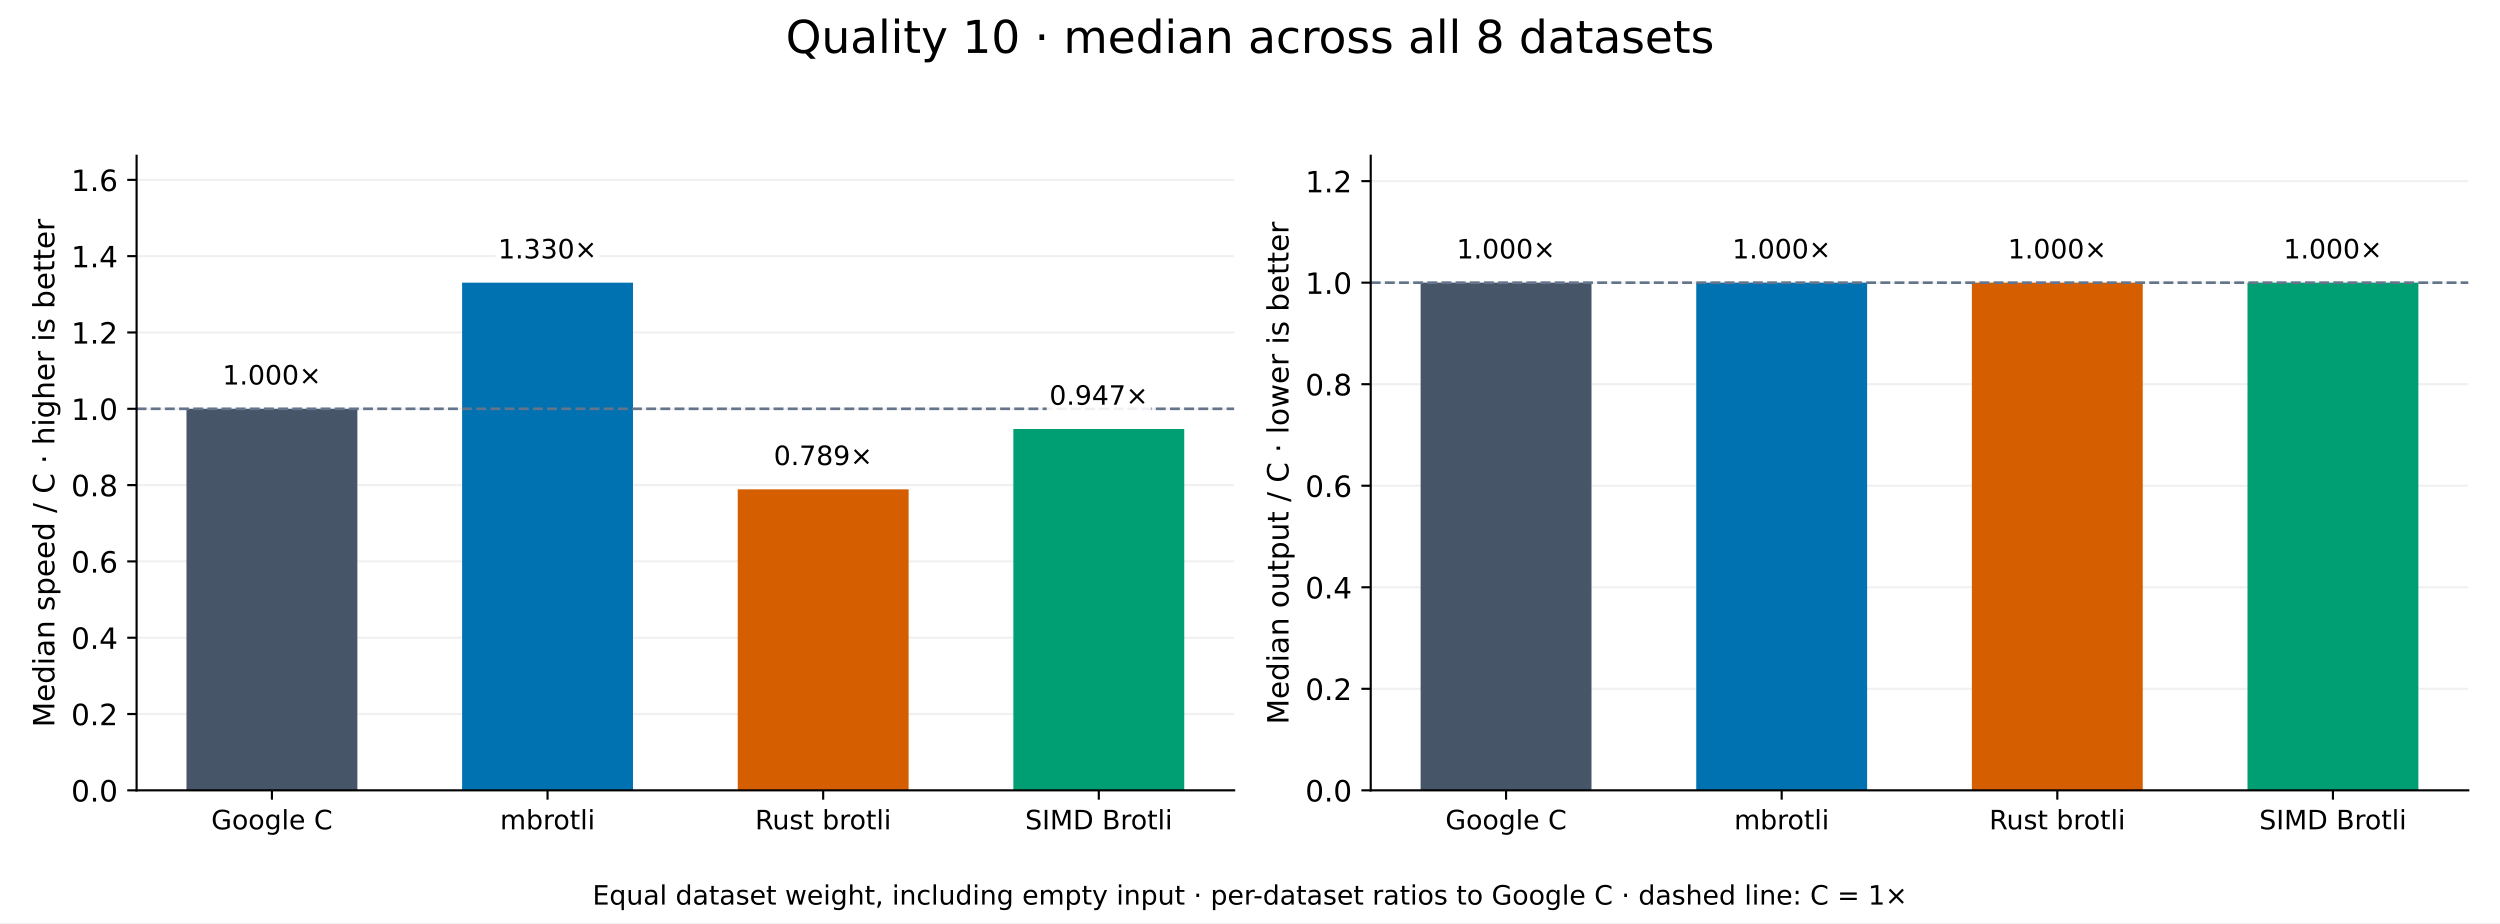
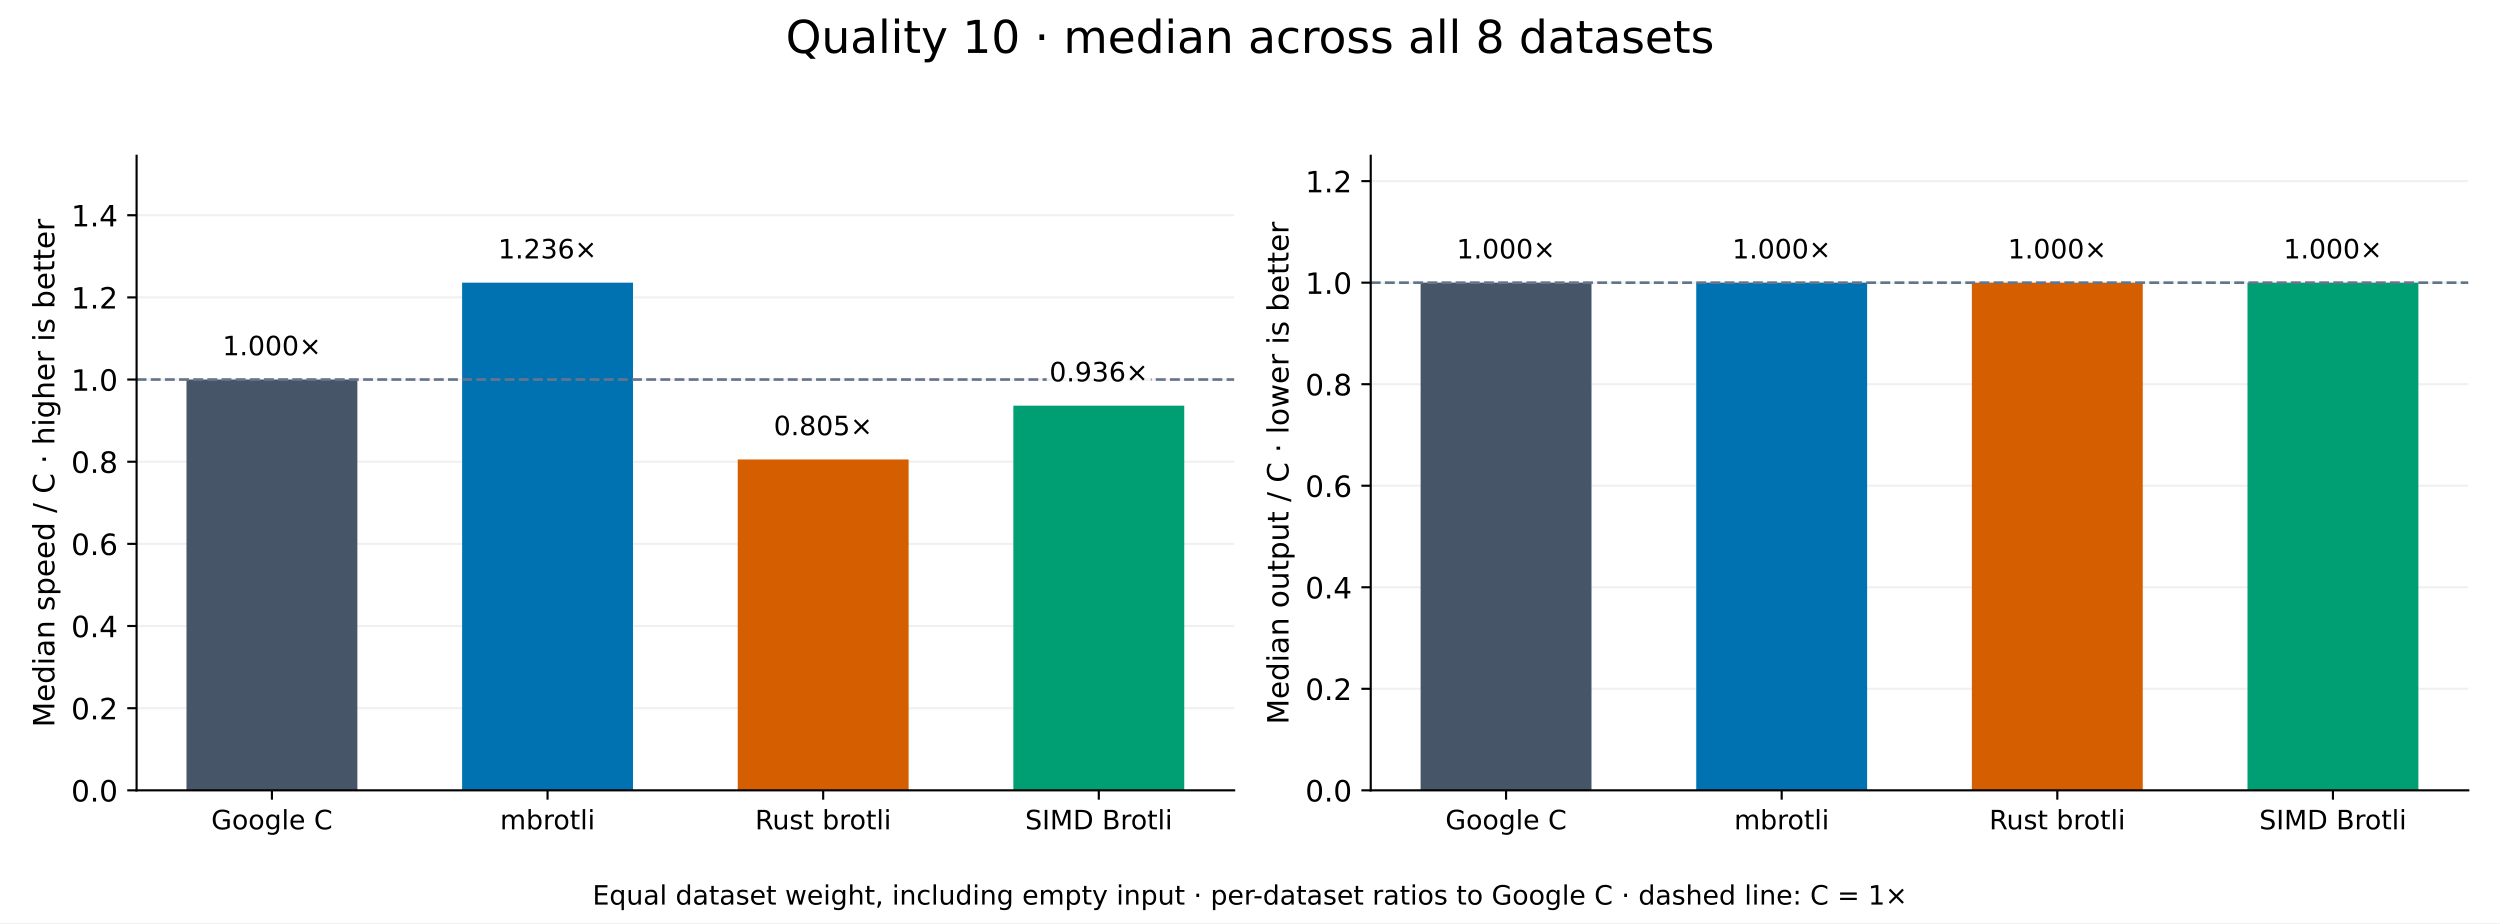
<svg xmlns="http://www.w3.org/2000/svg" xmlns:xlink="http://www.w3.org/1999/xlink" width="936pt" height="345.6pt" viewBox="0 0 936 345.6" version="1.1">
  <defs>
    <style type="text/css">*{stroke-linejoin: round; stroke-linecap: butt}</style>
  </defs>
  <g id="figure_1">
    <g id="patch_1">
      <path d="M 0 345.6 L 936 345.6 L 936 0 L 0 0 z " style="fill: #ffffff" />
    </g>
    <g id="axes_1">
      <g id="patch_2">
        <path d="M 51.14 295.904 L 462.06 295.904 L 462.06 58.32 L 51.14 58.32 z " style="fill: #ffffff" />
      </g>
      <g id="matplotlib.axis_1">
        <g id="xtick_1">
          <g id="line2d_1">
            <defs>
              <path id="m98f23d96c9" d="M 0 0 L 0 3.5 " style="stroke: #000000; stroke-width: 0.8" />
            </defs>
            <g>
              <use xlink:href="#m98f23d96c9" x="101.808" y="295.904" style="stroke: #000000; stroke-width: 0.8" />
            </g>
          </g>
          <g id="text_1">
            <text style="font-size: 10px; font-family: 'DejaVu Sans', 'Bitstream Vera Sans', 'Computer Modern Sans Serif', 'Lucida Grande', 'Verdana', 'Geneva', 'Lucid', 'Arial', 'Helvetica', 'Avant Garde', sans-serif; text-anchor: middle" x="101.808" y="310.502" transform="rotate(-0 101.8084 310.5024)">Google C</text>
          </g>
        </g>
        <g id="xtick_2">
          <g id="line2d_2">
            <g>
              <use xlink:href="#m98f23d96c9" x="205.003" y="295.904" style="stroke: #000000; stroke-width: 0.8" />
            </g>
          </g>
          <g id="text_2">
            <text style="font-size: 10px; font-family: 'DejaVu Sans', 'Bitstream Vera Sans', 'Computer Modern Sans Serif', 'Lucida Grande', 'Verdana', 'Geneva', 'Lucid', 'Arial', 'Helvetica', 'Avant Garde', sans-serif; text-anchor: middle" x="205.003" y="310.502" transform="rotate(-0 205.0028 310.5024)">mbrotli</text>
          </g>
        </g>
        <g id="xtick_3">
          <g id="line2d_3">
            <g>
              <use xlink:href="#m98f23d96c9" x="308.197" y="295.904" style="stroke: #000000; stroke-width: 0.8" />
            </g>
          </g>
          <g id="text_3">
            <text style="font-size: 10px; font-family: 'DejaVu Sans', 'Bitstream Vera Sans', 'Computer Modern Sans Serif', 'Lucida Grande', 'Verdana', 'Geneva', 'Lucid', 'Arial', 'Helvetica', 'Avant Garde', sans-serif; text-anchor: middle" x="308.197" y="310.502" transform="rotate(-0 308.1972 310.5024)">Rust brotli</text>
          </g>
        </g>
        <g id="xtick_4">
          <g id="line2d_4">
            <g>
              <use xlink:href="#m98f23d96c9" x="411.392" y="295.904" style="stroke: #000000; stroke-width: 0.8" />
            </g>
          </g>
          <g id="text_4">
            <text style="font-size: 10px; font-family: 'DejaVu Sans', 'Bitstream Vera Sans', 'Computer Modern Sans Serif', 'Lucida Grande', 'Verdana', 'Geneva', 'Lucid', 'Arial', 'Helvetica', 'Avant Garde', sans-serif; text-anchor: middle" x="411.392" y="310.502" transform="rotate(-0 411.3916 310.5024)">SIMD Brotli</text>
          </g>
        </g>
      </g>
      <g id="matplotlib.axis_2">
        <g id="ytick_1">
          <g id="line2d_5">
            <path d="M 51.14 295.904 L 462.06 295.904 " clip-path="url(#p4ff7a56950)" style="fill: none; stroke: #b0b0b0; stroke-opacity: 0.18; stroke-width: 0.8; stroke-linecap: square" />
          </g>
          <g id="line2d_6">
            <defs>
              <path id="m8744dde736" d="M 0 0 L -3.5 0 " style="stroke: #000000; stroke-width: 0.8" />
            </defs>
            <g>
              <use xlink:href="#m8744dde736" x="51.14" y="295.904" style="stroke: #000000; stroke-width: 0.8" />
            </g>
          </g>
          <g id="text_5">
            <text style="font-size: 11px; font-family: 'DejaVu Sans', 'Bitstream Vera Sans', 'Computer Modern Sans Serif', 'Lucida Grande', 'Verdana', 'Geneva', 'Lucid', 'Arial', 'Helvetica', 'Avant Garde', sans-serif; text-anchor: end" x="44.14" y="300.083" transform="rotate(-0 44.14 300.0831)">0.0</text>
          </g>
        </g>
        <g id="ytick_2">
          <g id="line2d_7">
-             <path d="M 51.14 267.333 L 462.06 267.333 " clip-path="url(#p4ff7a56950)" style="fill: none; stroke: #b0b0b0; stroke-opacity: 0.18; stroke-width: 0.8; stroke-linecap: square" />
+             <path d="M 51.14 265.144 L 462.06 265.144 " clip-path="url(#p4ff7a56950)" style="fill: none; stroke: #b0b0b0; stroke-opacity: 0.18; stroke-width: 0.8; stroke-linecap: square" />
          </g>
          <g id="line2d_8">
            <g>
-               <use xlink:href="#m8744dde736" x="51.14" y="267.333" style="stroke: #000000; stroke-width: 0.8" />
+               <use xlink:href="#m8744dde736" x="51.14" y="265.144" style="stroke: #000000; stroke-width: 0.8" />
            </g>
          </g>
          <g id="text_6">
-             <text style="font-size: 11px; font-family: 'DejaVu Sans', 'Bitstream Vera Sans', 'Computer Modern Sans Serif', 'Lucida Grande', 'Verdana', 'Geneva', 'Lucid', 'Arial', 'Helvetica', 'Avant Garde', sans-serif; text-anchor: end" x="44.14" y="271.512" transform="rotate(-0 44.14 271.5121)">0.2</text>
+             <text style="font-size: 11px; font-family: 'DejaVu Sans', 'Bitstream Vera Sans', 'Computer Modern Sans Serif', 'Lucida Grande', 'Verdana', 'Geneva', 'Lucid', 'Arial', 'Helvetica', 'Avant Garde', sans-serif; text-anchor: end" x="44.14" y="269.323" transform="rotate(-0 44.14 269.3228)">0.2</text>
          </g>
        </g>
        <g id="ytick_3">
          <g id="line2d_9">
-             <path d="M 51.14 238.762 L 462.06 238.762 " clip-path="url(#p4ff7a56950)" style="fill: none; stroke: #b0b0b0; stroke-opacity: 0.18; stroke-width: 0.8; stroke-linecap: square" />
+             <path d="M 51.14 234.383 L 462.06 234.383 " clip-path="url(#p4ff7a56950)" style="fill: none; stroke: #b0b0b0; stroke-opacity: 0.18; stroke-width: 0.8; stroke-linecap: square" />
          </g>
          <g id="line2d_10">
            <g>
-               <use xlink:href="#m8744dde736" x="51.14" y="238.762" style="stroke: #000000; stroke-width: 0.8" />
+               <use xlink:href="#m8744dde736" x="51.14" y="234.383" style="stroke: #000000; stroke-width: 0.8" />
            </g>
          </g>
          <g id="text_7">
-             <text style="font-size: 11px; font-family: 'DejaVu Sans', 'Bitstream Vera Sans', 'Computer Modern Sans Serif', 'Lucida Grande', 'Verdana', 'Geneva', 'Lucid', 'Arial', 'Helvetica', 'Avant Garde', sans-serif; text-anchor: end" x="44.14" y="242.941" transform="rotate(-0 44.14 242.9411)">0.4</text>
+             <text style="font-size: 11px; font-family: 'DejaVu Sans', 'Bitstream Vera Sans', 'Computer Modern Sans Serif', 'Lucida Grande', 'Verdana', 'Geneva', 'Lucid', 'Arial', 'Helvetica', 'Avant Garde', sans-serif; text-anchor: end" x="44.14" y="238.562" transform="rotate(-0 44.14 238.5624)">0.4</text>
          </g>
        </g>
        <g id="ytick_4">
          <g id="line2d_11">
-             <path d="M 51.14 210.191 L 462.06 210.191 " clip-path="url(#p4ff7a56950)" style="fill: none; stroke: #b0b0b0; stroke-opacity: 0.18; stroke-width: 0.8; stroke-linecap: square" />
+             <path d="M 51.14 203.623 L 462.06 203.623 " clip-path="url(#p4ff7a56950)" style="fill: none; stroke: #b0b0b0; stroke-opacity: 0.18; stroke-width: 0.8; stroke-linecap: square" />
          </g>
          <g id="line2d_12">
            <g>
-               <use xlink:href="#m8744dde736" x="51.14" y="210.191" style="stroke: #000000; stroke-width: 0.8" />
+               <use xlink:href="#m8744dde736" x="51.14" y="203.623" style="stroke: #000000; stroke-width: 0.8" />
            </g>
          </g>
          <g id="text_8">
-             <text style="font-size: 11px; font-family: 'DejaVu Sans', 'Bitstream Vera Sans', 'Computer Modern Sans Serif', 'Lucida Grande', 'Verdana', 'Geneva', 'Lucid', 'Arial', 'Helvetica', 'Avant Garde', sans-serif; text-anchor: end" x="44.14" y="214.37" transform="rotate(-0 44.14 214.37)">0.6</text>
+             <text style="font-size: 11px; font-family: 'DejaVu Sans', 'Bitstream Vera Sans', 'Computer Modern Sans Serif', 'Lucida Grande', 'Verdana', 'Geneva', 'Lucid', 'Arial', 'Helvetica', 'Avant Garde', sans-serif; text-anchor: end" x="44.14" y="207.802" transform="rotate(-0 44.14 207.8021)">0.6</text>
          </g>
        </g>
        <g id="ytick_5">
          <g id="line2d_13">
-             <path d="M 51.14 181.62 L 462.06 181.62 " clip-path="url(#p4ff7a56950)" style="fill: none; stroke: #b0b0b0; stroke-opacity: 0.18; stroke-width: 0.8; stroke-linecap: square" />
+             <path d="M 51.14 172.863 L 462.06 172.863 " clip-path="url(#p4ff7a56950)" style="fill: none; stroke: #b0b0b0; stroke-opacity: 0.18; stroke-width: 0.8; stroke-linecap: square" />
          </g>
          <g id="line2d_14">
            <g>
-               <use xlink:href="#m8744dde736" x="51.14" y="181.62" style="stroke: #000000; stroke-width: 0.8" />
+               <use xlink:href="#m8744dde736" x="51.14" y="172.863" style="stroke: #000000; stroke-width: 0.8" />
            </g>
          </g>
          <g id="text_9">
-             <text style="font-size: 11px; font-family: 'DejaVu Sans', 'Bitstream Vera Sans', 'Computer Modern Sans Serif', 'Lucida Grande', 'Verdana', 'Geneva', 'Lucid', 'Arial', 'Helvetica', 'Avant Garde', sans-serif; text-anchor: end" x="44.14" y="185.799" transform="rotate(-0 44.14 185.799)">0.8</text>
+             <text style="font-size: 11px; font-family: 'DejaVu Sans', 'Bitstream Vera Sans', 'Computer Modern Sans Serif', 'Lucida Grande', 'Verdana', 'Geneva', 'Lucid', 'Arial', 'Helvetica', 'Avant Garde', sans-serif; text-anchor: end" x="44.14" y="177.042" transform="rotate(-0 44.14 177.0417)">0.8</text>
          </g>
        </g>
        <g id="ytick_6">
          <g id="line2d_15">
-             <path d="M 51.14 153.049 L 462.06 153.049 " clip-path="url(#p4ff7a56950)" style="fill: none; stroke: #b0b0b0; stroke-opacity: 0.18; stroke-width: 0.8; stroke-linecap: square" />
+             <path d="M 51.14 142.102 L 462.06 142.102 " clip-path="url(#p4ff7a56950)" style="fill: none; stroke: #b0b0b0; stroke-opacity: 0.18; stroke-width: 0.8; stroke-linecap: square" />
          </g>
          <g id="line2d_16">
            <g>
-               <use xlink:href="#m8744dde736" x="51.14" y="153.049" style="stroke: #000000; stroke-width: 0.8" />
+               <use xlink:href="#m8744dde736" x="51.14" y="142.102" style="stroke: #000000; stroke-width: 0.8" />
            </g>
          </g>
          <g id="text_10">
-             <text style="font-size: 11px; font-family: 'DejaVu Sans', 'Bitstream Vera Sans', 'Computer Modern Sans Serif', 'Lucida Grande', 'Verdana', 'Geneva', 'Lucid', 'Arial', 'Helvetica', 'Avant Garde', sans-serif; text-anchor: end" x="44.14" y="157.228" transform="rotate(-0 44.14 157.228)">1.0</text>
+             <text style="font-size: 11px; font-family: 'DejaVu Sans', 'Bitstream Vera Sans', 'Computer Modern Sans Serif', 'Lucida Grande', 'Verdana', 'Geneva', 'Lucid', 'Arial', 'Helvetica', 'Avant Garde', sans-serif; text-anchor: end" x="44.14" y="146.281" transform="rotate(-0 44.14 146.2814)">1.0</text>
          </g>
        </g>
        <g id="ytick_7">
          <g id="line2d_17">
-             <path d="M 51.14 124.478 L 462.06 124.478 " clip-path="url(#p4ff7a56950)" style="fill: none; stroke: #b0b0b0; stroke-opacity: 0.18; stroke-width: 0.8; stroke-linecap: square" />
+             <path d="M 51.14 111.342 L 462.06 111.342 " clip-path="url(#p4ff7a56950)" style="fill: none; stroke: #b0b0b0; stroke-opacity: 0.18; stroke-width: 0.8; stroke-linecap: square" />
          </g>
          <g id="line2d_18">
            <g>
-               <use xlink:href="#m8744dde736" x="51.14" y="124.478" style="stroke: #000000; stroke-width: 0.8" />
+               <use xlink:href="#m8744dde736" x="51.14" y="111.342" style="stroke: #000000; stroke-width: 0.8" />
            </g>
          </g>
          <g id="text_11">
-             <text style="font-size: 11px; font-family: 'DejaVu Sans', 'Bitstream Vera Sans', 'Computer Modern Sans Serif', 'Lucida Grande', 'Verdana', 'Geneva', 'Lucid', 'Arial', 'Helvetica', 'Avant Garde', sans-serif; text-anchor: end" x="44.14" y="128.657" transform="rotate(-0 44.14 128.6569)">1.2</text>
+             <text style="font-size: 11px; font-family: 'DejaVu Sans', 'Bitstream Vera Sans', 'Computer Modern Sans Serif', 'Lucida Grande', 'Verdana', 'Geneva', 'Lucid', 'Arial', 'Helvetica', 'Avant Garde', sans-serif; text-anchor: end" x="44.14" y="115.521" transform="rotate(-0 44.14 115.521)">1.2</text>
          </g>
        </g>
        <g id="ytick_8">
          <g id="line2d_19">
-             <path d="M 51.14 95.907 L 462.06 95.907 " clip-path="url(#p4ff7a56950)" style="fill: none; stroke: #b0b0b0; stroke-opacity: 0.18; stroke-width: 0.8; stroke-linecap: square" />
+             <path d="M 51.14 80.582 L 462.06 80.582 " clip-path="url(#p4ff7a56950)" style="fill: none; stroke: #b0b0b0; stroke-opacity: 0.18; stroke-width: 0.8; stroke-linecap: square" />
          </g>
          <g id="line2d_20">
            <g>
-               <use xlink:href="#m8744dde736" x="51.14" y="95.907" style="stroke: #000000; stroke-width: 0.8" />
+               <use xlink:href="#m8744dde736" x="51.14" y="80.582" style="stroke: #000000; stroke-width: 0.8" />
            </g>
          </g>
          <g id="text_12">
-             <text style="font-size: 11px; font-family: 'DejaVu Sans', 'Bitstream Vera Sans', 'Computer Modern Sans Serif', 'Lucida Grande', 'Verdana', 'Geneva', 'Lucid', 'Arial', 'Helvetica', 'Avant Garde', sans-serif; text-anchor: end" x="44.14" y="100.086" transform="rotate(-0 44.14 100.0859)">1.4</text>
-           </g>
-         </g>
-         <g id="ytick_9">
-           <g id="line2d_21">
-             <path d="M 51.14 67.336 L 462.06 67.336 " clip-path="url(#p4ff7a56950)" style="fill: none; stroke: #b0b0b0; stroke-opacity: 0.18; stroke-width: 0.8; stroke-linecap: square" />
-           </g>
-           <g id="line2d_22">
-             <g>
-               <use xlink:href="#m8744dde736" x="51.14" y="67.336" style="stroke: #000000; stroke-width: 0.8" />
-             </g>
-           </g>
-           <g id="text_13">
-             <text style="font-size: 11px; font-family: 'DejaVu Sans', 'Bitstream Vera Sans', 'Computer Modern Sans Serif', 'Lucida Grande', 'Verdana', 'Geneva', 'Lucid', 'Arial', 'Helvetica', 'Avant Garde', sans-serif; text-anchor: end" x="44.14" y="71.515" transform="rotate(-0 44.14 71.51484)">1.6</text>
-           </g>
-         </g>
-         <g id="text_14">
+             <text style="font-size: 11px; font-family: 'DejaVu Sans', 'Bitstream Vera Sans', 'Computer Modern Sans Serif', 'Lucida Grande', 'Verdana', 'Geneva', 'Lucid', 'Arial', 'Helvetica', 'Avant Garde', sans-serif; text-anchor: end" x="44.14" y="84.761" transform="rotate(-0 44.14 84.76068)">1.4</text>
+           </g>
+         </g>
+         <g id="text_13">
          <text style="font-size: 11px; font-family: 'DejaVu Sans', 'Bitstream Vera Sans', 'Computer Modern Sans Serif', 'Lucida Grande', 'Verdana', 'Geneva', 'Lucid', 'Arial', 'Helvetica', 'Avant Garde', sans-serif; text-anchor: middle" x="20.359" y="177.112" transform="rotate(-90 20.35891 177.112)">Median speed / C · higher is better</text>
        </g>
      </g>
      <g id="patch_3">
-         <path d="M 69.818 295.904 L 133.799 295.904 L 133.799 153.049 L 69.818 153.049 z " clip-path="url(#p4ff7a56950)" style="fill: #475569" />
+         <path d="M 69.818 295.904 L 133.799 295.904 L 133.799 142.102 L 69.818 142.102 z " clip-path="url(#p4ff7a56950)" style="fill: #475569" />
      </g>
      <g id="patch_4">
        <path d="M 173.013 295.904 L 236.993 295.904 L 236.993 105.837 L 173.013 105.837 z " clip-path="url(#p4ff7a56950)" style="fill: #0072b2" />
      </g>
      <g id="patch_5">
-         <path d="M 276.207 295.904 L 340.187 295.904 L 340.187 183.198 L 276.207 183.198 z " clip-path="url(#p4ff7a56950)" style="fill: #d55e00" />
+         <path d="M 276.207 295.904 L 340.187 295.904 L 340.187 172.023 L 276.207 172.023 z " clip-path="url(#p4ff7a56950)" style="fill: #d55e00" />
      </g>
      <g id="patch_6">
-         <path d="M 379.401 295.904 L 443.382 295.904 L 443.382 160.62 L 379.401 160.62 z " clip-path="url(#p4ff7a56950)" style="fill: #009e73" />
-       </g>
-       <g id="line2d_23">
-         <path d="M 51.14 153.049 L 462.06 153.049 " clip-path="url(#p4ff7a56950)" style="fill: none; stroke-dasharray: 3.7,1.6; stroke-dashoffset: 0; stroke: #64748b" />
+         <path d="M 379.401 295.904 L 443.382 295.904 L 443.382 151.883 L 379.401 151.883 z " clip-path="url(#p4ff7a56950)" style="fill: #009e73" />
+       </g>
+       <g id="line2d_21">
+         <path d="M 51.14 142.102 L 462.06 142.102 " clip-path="url(#p4ff7a56950)" style="fill: none; stroke-dasharray: 3.7,1.6; stroke-dashoffset: 0; stroke: #64748b" />
      </g>
      <g id="patch_7">
        <path d="M 51.14 295.904 L 51.14 58.32 " style="fill: none; stroke: #000000; stroke-width: 0.8; stroke-linejoin: miter; stroke-linecap: square" />
      </g>
      <g id="patch_8">
        <path d="M 51.14 295.904 L 462.06 295.904 " style="fill: none; stroke: #000000; stroke-width: 0.8; stroke-linejoin: miter; stroke-linecap: square" />
      </g>
+       <g id="text_14">
+         <g id="patch_9">
+           <path d="M 82.305 136.102 L 121.312 136.102 L 121.312 124.424 L 82.305 124.424 z " style="fill: #ffffff; opacity: 0.9" />
+         </g>
+         <text style="font-size: 10px; font-family: 'DejaVu Sans', 'Bitstream Vera Sans', 'Computer Modern Sans Serif', 'Lucida Grande', 'Verdana', 'Geneva', 'Lucid', 'Arial', 'Helvetica', 'Avant Garde', sans-serif; text-anchor: middle" x="101.808" y="133.023" transform="rotate(-0 101.8084 133.0226)">1.000×</text>
+       </g>
      <g id="text_15">
-         <g id="patch_9">
-           <path d="M 82.305 147.049 L 121.312 147.049 L 121.312 135.371 L 82.305 135.371 z " style="fill: #ffffff; opacity: 0.9" />
-         </g>
-         <text style="font-size: 10px; font-family: 'DejaVu Sans', 'Bitstream Vera Sans', 'Computer Modern Sans Serif', 'Lucida Grande', 'Verdana', 'Geneva', 'Lucid', 'Arial', 'Helvetica', 'Avant Garde', sans-serif; text-anchor: middle" x="101.808" y="143.969" transform="rotate(-0 101.8084 143.9691)">1.000×</text>
-       </g>
-       <g id="text_16">
        <g id="patch_10">
          <path d="M 185.499 99.837 L 224.507 99.837 L 224.507 88.159 L 185.499 88.159 z " style="fill: #ffffff; opacity: 0.9" />
        </g>
-         <text style="font-size: 10px; font-family: 'DejaVu Sans', 'Bitstream Vera Sans', 'Computer Modern Sans Serif', 'Lucida Grande', 'Verdana', 'Geneva', 'Lucid', 'Arial', 'Helvetica', 'Avant Garde', sans-serif; text-anchor: middle" x="205.003" y="96.757" transform="rotate(-0 205.0028 96.75711)">1.330×</text>
+         <text style="font-size: 10px; font-family: 'DejaVu Sans', 'Bitstream Vera Sans', 'Computer Modern Sans Serif', 'Lucida Grande', 'Verdana', 'Geneva', 'Lucid', 'Arial', 'Helvetica', 'Avant Garde', sans-serif; text-anchor: middle" x="205.003" y="96.757" transform="rotate(-0 205.0028 96.75711)">1.236×</text>
+       </g>
+       <g id="text_16">
+         <g id="patch_11">
+           <path d="M 288.693 166.023 L 327.701 166.023 L 327.701 154.345 L 288.693 154.345 z " style="fill: #ffffff; opacity: 0.9" />
+         </g>
+         <text style="font-size: 10px; font-family: 'DejaVu Sans', 'Bitstream Vera Sans', 'Computer Modern Sans Serif', 'Lucida Grande', 'Verdana', 'Geneva', 'Lucid', 'Arial', 'Helvetica', 'Avant Garde', sans-serif; text-anchor: middle" x="308.197" y="162.943" transform="rotate(-0 308.1972 162.943)">0.805×</text>
      </g>
      <g id="text_17">
-         <g id="patch_11">
-           <path d="M 288.693 177.198 L 327.701 177.198 L 327.701 165.52 L 288.693 165.52 z " style="fill: #ffffff; opacity: 0.9" />
-         </g>
-         <text style="font-size: 10px; font-family: 'DejaVu Sans', 'Bitstream Vera Sans', 'Computer Modern Sans Serif', 'Lucida Grande', 'Verdana', 'Geneva', 'Lucid', 'Arial', 'Helvetica', 'Avant Garde', sans-serif; text-anchor: middle" x="308.197" y="174.118" transform="rotate(-0 308.1972 174.1181)">0.789×</text>
-       </g>
-       <g id="text_18">
        <g id="patch_12">
-           <path d="M 391.888 154.62 L 430.895 154.62 L 430.895 142.942 L 391.888 142.942 z " style="fill: #ffffff; opacity: 0.9" />
-         </g>
-         <text style="font-size: 10px; font-family: 'DejaVu Sans', 'Bitstream Vera Sans', 'Computer Modern Sans Serif', 'Lucida Grande', 'Verdana', 'Geneva', 'Lucid', 'Arial', 'Helvetica', 'Avant Garde', sans-serif; text-anchor: middle" x="411.392" y="151.54" transform="rotate(-0 411.3916 151.5402)">0.947×</text>
+           <path d="M 391.888 145.883 L 430.895 145.883 L 430.895 134.205 L 391.888 134.205 z " style="fill: #ffffff; opacity: 0.9" />
+         </g>
+         <text style="font-size: 10px; font-family: 'DejaVu Sans', 'Bitstream Vera Sans', 'Computer Modern Sans Serif', 'Lucida Grande', 'Verdana', 'Geneva', 'Lucid', 'Arial', 'Helvetica', 'Avant Garde', sans-serif; text-anchor: middle" x="411.392" y="142.803" transform="rotate(-0 411.3916 142.8032)">0.936×</text>
      </g>
    </g>
    <g id="axes_2">
      <g id="patch_13">
        <path d="M 513.2 295.904 L 924.12 295.904 L 924.12 58.32 L 513.2 58.32 z " style="fill: #ffffff" />
      </g>
      <g id="matplotlib.axis_3">
        <g id="xtick_5">
+           <g id="line2d_22">
+             <g>
+               <use xlink:href="#m98f23d96c9" x="563.868" y="295.904" style="stroke: #000000; stroke-width: 0.8" />
+             </g>
+           </g>
+           <g id="text_18">
+             <text style="font-size: 10px; font-family: 'DejaVu Sans', 'Bitstream Vera Sans', 'Computer Modern Sans Serif', 'Lucida Grande', 'Verdana', 'Geneva', 'Lucid', 'Arial', 'Helvetica', 'Avant Garde', sans-serif; text-anchor: middle" x="563.868" y="310.502" transform="rotate(-0 563.8684 310.5024)">Google C</text>
+           </g>
+         </g>
+         <g id="xtick_6">
+           <g id="line2d_23">
+             <g>
+               <use xlink:href="#m98f23d96c9" x="667.063" y="295.904" style="stroke: #000000; stroke-width: 0.8" />
+             </g>
+           </g>
+           <g id="text_19">
+             <text style="font-size: 10px; font-family: 'DejaVu Sans', 'Bitstream Vera Sans', 'Computer Modern Sans Serif', 'Lucida Grande', 'Verdana', 'Geneva', 'Lucid', 'Arial', 'Helvetica', 'Avant Garde', sans-serif; text-anchor: middle" x="667.063" y="310.502" transform="rotate(-0 667.0628 310.5024)">mbrotli</text>
+           </g>
+         </g>
+         <g id="xtick_7">
          <g id="line2d_24">
            <g>
-               <use xlink:href="#m98f23d96c9" x="563.868" y="295.904" style="stroke: #000000; stroke-width: 0.8" />
-             </g>
-           </g>
-           <g id="text_19">
-             <text style="font-size: 10px; font-family: 'DejaVu Sans', 'Bitstream Vera Sans', 'Computer Modern Sans Serif', 'Lucida Grande', 'Verdana', 'Geneva', 'Lucid', 'Arial', 'Helvetica', 'Avant Garde', sans-serif; text-anchor: middle" x="563.868" y="310.502" transform="rotate(-0 563.8684 310.5024)">Google C</text>
-           </g>
-         </g>
-         <g id="xtick_6">
+               <use xlink:href="#m98f23d96c9" x="770.257" y="295.904" style="stroke: #000000; stroke-width: 0.8" />
+             </g>
+           </g>
+           <g id="text_20">
+             <text style="font-size: 10px; font-family: 'DejaVu Sans', 'Bitstream Vera Sans', 'Computer Modern Sans Serif', 'Lucida Grande', 'Verdana', 'Geneva', 'Lucid', 'Arial', 'Helvetica', 'Avant Garde', sans-serif; text-anchor: middle" x="770.257" y="310.502" transform="rotate(-0 770.2572 310.5024)">Rust brotli</text>
+           </g>
+         </g>
+         <g id="xtick_8">
          <g id="line2d_25">
            <g>
-               <use xlink:href="#m98f23d96c9" x="667.063" y="295.904" style="stroke: #000000; stroke-width: 0.8" />
-             </g>
-           </g>
-           <g id="text_20">
-             <text style="font-size: 10px; font-family: 'DejaVu Sans', 'Bitstream Vera Sans', 'Computer Modern Sans Serif', 'Lucida Grande', 'Verdana', 'Geneva', 'Lucid', 'Arial', 'Helvetica', 'Avant Garde', sans-serif; text-anchor: middle" x="667.063" y="310.502" transform="rotate(-0 667.0628 310.5024)">mbrotli</text>
-           </g>
-         </g>
-         <g id="xtick_7">
+               <use xlink:href="#m98f23d96c9" x="873.452" y="295.904" style="stroke: #000000; stroke-width: 0.8" />
+             </g>
+           </g>
+           <g id="text_21">
+             <text style="font-size: 10px; font-family: 'DejaVu Sans', 'Bitstream Vera Sans', 'Computer Modern Sans Serif', 'Lucida Grande', 'Verdana', 'Geneva', 'Lucid', 'Arial', 'Helvetica', 'Avant Garde', sans-serif; text-anchor: middle" x="873.452" y="310.502" transform="rotate(-0 873.4516 310.5024)">SIMD Brotli</text>
+           </g>
+         </g>
+       </g>
+       <g id="matplotlib.axis_4">
+         <g id="ytick_9">
          <g id="line2d_26">
-             <g>
-               <use xlink:href="#m98f23d96c9" x="770.257" y="295.904" style="stroke: #000000; stroke-width: 0.8" />
-             </g>
-           </g>
-           <g id="text_21">
-             <text style="font-size: 10px; font-family: 'DejaVu Sans', 'Bitstream Vera Sans', 'Computer Modern Sans Serif', 'Lucida Grande', 'Verdana', 'Geneva', 'Lucid', 'Arial', 'Helvetica', 'Avant Garde', sans-serif; text-anchor: middle" x="770.257" y="310.502" transform="rotate(-0 770.2572 310.5024)">Rust brotli</text>
-           </g>
-         </g>
-         <g id="xtick_8">
+             <path d="M 513.2 295.904 L 924.12 295.904 " clip-path="url(#p8cae6530a7)" style="fill: none; stroke: #b0b0b0; stroke-opacity: 0.18; stroke-width: 0.8; stroke-linecap: square" />
+           </g>
          <g id="line2d_27">
            <g>
-               <use xlink:href="#m98f23d96c9" x="873.452" y="295.904" style="stroke: #000000; stroke-width: 0.8" />
+               <use xlink:href="#m8744dde736" x="513.2" y="295.904" style="stroke: #000000; stroke-width: 0.8" />
            </g>
          </g>
          <g id="text_22">
-             <text style="font-size: 10px; font-family: 'DejaVu Sans', 'Bitstream Vera Sans', 'Computer Modern Sans Serif', 'Lucida Grande', 'Verdana', 'Geneva', 'Lucid', 'Arial', 'Helvetica', 'Avant Garde', sans-serif; text-anchor: middle" x="873.452" y="310.502" transform="rotate(-0 873.4516 310.5024)">SIMD Brotli</text>
-           </g>
-         </g>
-       </g>
-       <g id="matplotlib.axis_4">
+             <text style="font-size: 11px; font-family: 'DejaVu Sans', 'Bitstream Vera Sans', 'Computer Modern Sans Serif', 'Lucida Grande', 'Verdana', 'Geneva', 'Lucid', 'Arial', 'Helvetica', 'Avant Garde', sans-serif; text-anchor: end" x="506.2" y="300.083" transform="rotate(-0 506.2 300.0831)">0.0</text>
+           </g>
+         </g>
        <g id="ytick_10">
          <g id="line2d_28">
-             <path d="M 513.2 295.904 L 924.12 295.904 " clip-path="url(#p8cae6530a7)" style="fill: none; stroke: #b0b0b0; stroke-opacity: 0.18; stroke-width: 0.8; stroke-linecap: square" />
+             <path d="M 513.2 257.891 L 924.12 257.891 " clip-path="url(#p8cae6530a7)" style="fill: none; stroke: #b0b0b0; stroke-opacity: 0.18; stroke-width: 0.8; stroke-linecap: square" />
          </g>
          <g id="line2d_29">
            <g>
-               <use xlink:href="#m8744dde736" x="513.2" y="295.904" style="stroke: #000000; stroke-width: 0.8" />
+               <use xlink:href="#m8744dde736" x="513.2" y="257.891" style="stroke: #000000; stroke-width: 0.8" />
            </g>
          </g>
          <g id="text_23">
-             <text style="font-size: 11px; font-family: 'DejaVu Sans', 'Bitstream Vera Sans', 'Computer Modern Sans Serif', 'Lucida Grande', 'Verdana', 'Geneva', 'Lucid', 'Arial', 'Helvetica', 'Avant Garde', sans-serif; text-anchor: end" x="506.2" y="300.083" transform="rotate(-0 506.2 300.0831)">0.0</text>
+             <text style="font-size: 11px; font-family: 'DejaVu Sans', 'Bitstream Vera Sans', 'Computer Modern Sans Serif', 'Lucida Grande', 'Verdana', 'Geneva', 'Lucid', 'Arial', 'Helvetica', 'Avant Garde', sans-serif; text-anchor: end" x="506.2" y="262.07" transform="rotate(-0 506.2 262.0697)">0.2</text>
          </g>
        </g>
        <g id="ytick_11">
          <g id="line2d_30">
-             <path d="M 513.2 257.891 L 924.12 257.891 " clip-path="url(#p8cae6530a7)" style="fill: none; stroke: #b0b0b0; stroke-opacity: 0.18; stroke-width: 0.8; stroke-linecap: square" />
+             <path d="M 513.2 219.877 L 924.12 219.877 " clip-path="url(#p8cae6530a7)" style="fill: none; stroke: #b0b0b0; stroke-opacity: 0.18; stroke-width: 0.8; stroke-linecap: square" />
          </g>
          <g id="line2d_31">
            <g>
-               <use xlink:href="#m8744dde736" x="513.2" y="257.891" style="stroke: #000000; stroke-width: 0.8" />
+               <use xlink:href="#m8744dde736" x="513.2" y="219.877" style="stroke: #000000; stroke-width: 0.8" />
            </g>
          </g>
          <g id="text_24">
-             <text style="font-size: 11px; font-family: 'DejaVu Sans', 'Bitstream Vera Sans', 'Computer Modern Sans Serif', 'Lucida Grande', 'Verdana', 'Geneva', 'Lucid', 'Arial', 'Helvetica', 'Avant Garde', sans-serif; text-anchor: end" x="506.2" y="262.07" transform="rotate(-0 506.2 262.0697)">0.2</text>
+             <text style="font-size: 11px; font-family: 'DejaVu Sans', 'Bitstream Vera Sans', 'Computer Modern Sans Serif', 'Lucida Grande', 'Verdana', 'Geneva', 'Lucid', 'Arial', 'Helvetica', 'Avant Garde', sans-serif; text-anchor: end" x="506.2" y="224.056" transform="rotate(-0 506.2 224.0563)">0.4</text>
          </g>
        </g>
        <g id="ytick_12">
          <g id="line2d_32">
-             <path d="M 513.2 219.877 L 924.12 219.877 " clip-path="url(#p8cae6530a7)" style="fill: none; stroke: #b0b0b0; stroke-opacity: 0.18; stroke-width: 0.8; stroke-linecap: square" />
+             <path d="M 513.2 181.864 L 924.12 181.864 " clip-path="url(#p8cae6530a7)" style="fill: none; stroke: #b0b0b0; stroke-opacity: 0.18; stroke-width: 0.8; stroke-linecap: square" />
          </g>
          <g id="line2d_33">
            <g>
-               <use xlink:href="#m8744dde736" x="513.2" y="219.877" style="stroke: #000000; stroke-width: 0.8" />
+               <use xlink:href="#m8744dde736" x="513.2" y="181.864" style="stroke: #000000; stroke-width: 0.8" />
            </g>
          </g>
          <g id="text_25">
-             <text style="font-size: 11px; font-family: 'DejaVu Sans', 'Bitstream Vera Sans', 'Computer Modern Sans Serif', 'Lucida Grande', 'Verdana', 'Geneva', 'Lucid', 'Arial', 'Helvetica', 'Avant Garde', sans-serif; text-anchor: end" x="506.2" y="224.056" transform="rotate(-0 506.2 224.0563)">0.4</text>
+             <text style="font-size: 11px; font-family: 'DejaVu Sans', 'Bitstream Vera Sans', 'Computer Modern Sans Serif', 'Lucida Grande', 'Verdana', 'Geneva', 'Lucid', 'Arial', 'Helvetica', 'Avant Garde', sans-serif; text-anchor: end" x="506.2" y="186.043" transform="rotate(-0 506.2 186.0428)">0.6</text>
          </g>
        </g>
        <g id="ytick_13">
          <g id="line2d_34">
-             <path d="M 513.2 181.864 L 924.12 181.864 " clip-path="url(#p8cae6530a7)" style="fill: none; stroke: #b0b0b0; stroke-opacity: 0.18; stroke-width: 0.8; stroke-linecap: square" />
+             <path d="M 513.2 143.85 L 924.12 143.85 " clip-path="url(#p8cae6530a7)" style="fill: none; stroke: #b0b0b0; stroke-opacity: 0.18; stroke-width: 0.8; stroke-linecap: square" />
          </g>
          <g id="line2d_35">
            <g>
-               <use xlink:href="#m8744dde736" x="513.2" y="181.864" style="stroke: #000000; stroke-width: 0.8" />
+               <use xlink:href="#m8744dde736" x="513.2" y="143.85" style="stroke: #000000; stroke-width: 0.8" />
            </g>
          </g>
          <g id="text_26">
-             <text style="font-size: 11px; font-family: 'DejaVu Sans', 'Bitstream Vera Sans', 'Computer Modern Sans Serif', 'Lucida Grande', 'Verdana', 'Geneva', 'Lucid', 'Arial', 'Helvetica', 'Avant Garde', sans-serif; text-anchor: end" x="506.2" y="186.043" transform="rotate(-0 506.2 186.0428)">0.6</text>
+             <text style="font-size: 11px; font-family: 'DejaVu Sans', 'Bitstream Vera Sans', 'Computer Modern Sans Serif', 'Lucida Grande', 'Verdana', 'Geneva', 'Lucid', 'Arial', 'Helvetica', 'Avant Garde', sans-serif; text-anchor: end" x="506.2" y="148.029" transform="rotate(-0 506.2 148.0294)">0.8</text>
          </g>
        </g>
        <g id="ytick_14">
          <g id="line2d_36">
-             <path d="M 513.2 143.85 L 924.12 143.85 " clip-path="url(#p8cae6530a7)" style="fill: none; stroke: #b0b0b0; stroke-opacity: 0.18; stroke-width: 0.8; stroke-linecap: square" />
+             <path d="M 513.2 105.837 L 924.12 105.837 " clip-path="url(#p8cae6530a7)" style="fill: none; stroke: #b0b0b0; stroke-opacity: 0.18; stroke-width: 0.8; stroke-linecap: square" />
          </g>
          <g id="line2d_37">
            <g>
-               <use xlink:href="#m8744dde736" x="513.2" y="143.85" style="stroke: #000000; stroke-width: 0.8" />
+               <use xlink:href="#m8744dde736" x="513.2" y="105.837" style="stroke: #000000; stroke-width: 0.8" />
            </g>
          </g>
          <g id="text_27">
-             <text style="font-size: 11px; font-family: 'DejaVu Sans', 'Bitstream Vera Sans', 'Computer Modern Sans Serif', 'Lucida Grande', 'Verdana', 'Geneva', 'Lucid', 'Arial', 'Helvetica', 'Avant Garde', sans-serif; text-anchor: end" x="506.2" y="148.029" transform="rotate(-0 506.2 148.0294)">0.8</text>
+             <text style="font-size: 11px; font-family: 'DejaVu Sans', 'Bitstream Vera Sans', 'Computer Modern Sans Serif', 'Lucida Grande', 'Verdana', 'Geneva', 'Lucid', 'Arial', 'Helvetica', 'Avant Garde', sans-serif; text-anchor: end" x="506.2" y="110.016" transform="rotate(-0 506.2 110.0159)">1.0</text>
          </g>
        </g>
        <g id="ytick_15">
          <g id="line2d_38">
-             <path d="M 513.2 105.837 L 924.12 105.837 " clip-path="url(#p8cae6530a7)" style="fill: none; stroke: #b0b0b0; stroke-opacity: 0.18; stroke-width: 0.8; stroke-linecap: square" />
+             <path d="M 513.2 67.823 L 924.12 67.823 " clip-path="url(#p8cae6530a7)" style="fill: none; stroke: #b0b0b0; stroke-opacity: 0.18; stroke-width: 0.8; stroke-linecap: square" />
          </g>
          <g id="line2d_39">
            <g>
-               <use xlink:href="#m8744dde736" x="513.2" y="105.837" style="stroke: #000000; stroke-width: 0.8" />
+               <use xlink:href="#m8744dde736" x="513.2" y="67.823" style="stroke: #000000; stroke-width: 0.8" />
            </g>
          </g>
          <g id="text_28">
-             <text style="font-size: 11px; font-family: 'DejaVu Sans', 'Bitstream Vera Sans', 'Computer Modern Sans Serif', 'Lucida Grande', 'Verdana', 'Geneva', 'Lucid', 'Arial', 'Helvetica', 'Avant Garde', sans-serif; text-anchor: end" x="506.2" y="110.016" transform="rotate(-0 506.2 110.0159)">1.0</text>
-           </g>
-         </g>
-         <g id="ytick_16">
-           <g id="line2d_40">
-             <path d="M 513.2 67.823 L 924.12 67.823 " clip-path="url(#p8cae6530a7)" style="fill: none; stroke: #b0b0b0; stroke-opacity: 0.18; stroke-width: 0.8; stroke-linecap: square" />
-           </g>
-           <g id="line2d_41">
-             <g>
-               <use xlink:href="#m8744dde736" x="513.2" y="67.823" style="stroke: #000000; stroke-width: 0.8" />
-             </g>
-           </g>
-           <g id="text_29">
            <text style="font-size: 11px; font-family: 'DejaVu Sans', 'Bitstream Vera Sans', 'Computer Modern Sans Serif', 'Lucida Grande', 'Verdana', 'Geneva', 'Lucid', 'Arial', 'Helvetica', 'Avant Garde', sans-serif; text-anchor: end" x="506.2" y="72.003" transform="rotate(-0 506.2 72.0025)">1.2</text>
          </g>
        </g>
-         <g id="text_30">
+         <g id="text_29">
          <text style="font-size: 11px; font-family: 'DejaVu Sans', 'Bitstream Vera Sans', 'Computer Modern Sans Serif', 'Lucida Grande', 'Verdana', 'Geneva', 'Lucid', 'Arial', 'Helvetica', 'Avant Garde', sans-serif; text-anchor: middle" x="482.419" y="177.112" transform="rotate(-90 482.4189 177.112)">Median output / C · lower is better</text>
        </g>
      </g>
      <g id="patch_14">
        <path d="M 531.878 295.904 L 595.859 295.904 L 595.859 105.837 L 531.878 105.837 z " clip-path="url(#p8cae6530a7)" style="fill: #475569" />
      </g>
      <g id="patch_15">
        <path d="M 635.073 295.904 L 699.053 295.904 L 699.053 105.837 L 635.073 105.837 z " clip-path="url(#p8cae6530a7)" style="fill: #0072b2" />
      </g>
      <g id="patch_16">
        <path d="M 738.267 295.904 L 802.247 295.904 L 802.247 105.837 L 738.267 105.837 z " clip-path="url(#p8cae6530a7)" style="fill: #d55e00" />
      </g>
      <g id="patch_17">
        <path d="M 841.461 295.904 L 905.442 295.904 L 905.442 105.837 L 841.461 105.837 z " clip-path="url(#p8cae6530a7)" style="fill: #009e73" />
      </g>
-       <g id="line2d_42">
+       <g id="line2d_40">
        <path d="M 513.2 105.837 L 924.12 105.837 " clip-path="url(#p8cae6530a7)" style="fill: none; stroke-dasharray: 3.7,1.6; stroke-dashoffset: 0; stroke: #64748b" />
      </g>
      <g id="patch_18">
        <path d="M 513.2 295.904 L 513.2 58.32 " style="fill: none; stroke: #000000; stroke-width: 0.8; stroke-linejoin: miter; stroke-linecap: square" />
      </g>
      <g id="patch_19">
        <path d="M 513.2 295.904 L 924.12 295.904 " style="fill: none; stroke: #000000; stroke-width: 0.8; stroke-linejoin: miter; stroke-linecap: square" />
      </g>
-       <g id="text_31">
+       <g id="text_30">
        <g id="patch_20">
          <path d="M 544.365 99.837 L 583.372 99.837 L 583.372 88.159 L 544.365 88.159 z " style="fill: #ffffff; opacity: 0.9" />
        </g>
        <text style="font-size: 10px; font-family: 'DejaVu Sans', 'Bitstream Vera Sans', 'Computer Modern Sans Serif', 'Lucida Grande', 'Verdana', 'Geneva', 'Lucid', 'Arial', 'Helvetica', 'Avant Garde', sans-serif; text-anchor: middle" x="563.868" y="96.757" transform="rotate(-0 563.8684 96.75711)">1.000×</text>
      </g>
-       <g id="text_32">
+       <g id="text_31">
        <g id="patch_21">
          <path d="M 647.559 99.837 L 686.567 99.837 L 686.567 88.159 L 647.559 88.159 z " style="fill: #ffffff; opacity: 0.9" />
        </g>
        <text style="font-size: 10px; font-family: 'DejaVu Sans', 'Bitstream Vera Sans', 'Computer Modern Sans Serif', 'Lucida Grande', 'Verdana', 'Geneva', 'Lucid', 'Arial', 'Helvetica', 'Avant Garde', sans-serif; text-anchor: middle" x="667.063" y="96.757" transform="rotate(-0 667.0628 96.75711)">1.000×</text>
      </g>
-       <g id="text_33">
+       <g id="text_32">
        <g id="patch_22">
          <path d="M 750.753 99.837 L 789.761 99.837 L 789.761 88.159 L 750.753 88.159 z " style="fill: #ffffff; opacity: 0.9" />
        </g>
        <text style="font-size: 10px; font-family: 'DejaVu Sans', 'Bitstream Vera Sans', 'Computer Modern Sans Serif', 'Lucida Grande', 'Verdana', 'Geneva', 'Lucid', 'Arial', 'Helvetica', 'Avant Garde', sans-serif; text-anchor: middle" x="770.257" y="96.757" transform="rotate(-0 770.2572 96.75711)">1.000×</text>
      </g>
-       <g id="text_34">
+       <g id="text_33">
        <g id="patch_23">
          <path d="M 853.948 99.837 L 892.955 99.837 L 892.955 88.159 L 853.948 88.159 z " style="fill: #ffffff; opacity: 0.9" />
        </g>
        <text style="font-size: 10px; font-family: 'DejaVu Sans', 'Bitstream Vera Sans', 'Computer Modern Sans Serif', 'Lucida Grande', 'Verdana', 'Geneva', 'Lucid', 'Arial', 'Helvetica', 'Avant Garde', sans-serif; text-anchor: middle" x="873.452" y="96.757" transform="rotate(-0 873.4516 96.75711)">1.000×</text>
      </g>
    </g>
-     <g id="text_35">
+     <g id="text_34">
      <text style="font-size: 17px; font-family: 'DejaVu Sans', 'Bitstream Vera Sans', 'Computer Modern Sans Serif', 'Lucida Grande', 'Verdana', 'Geneva', 'Lucid', 'Arial', 'Helvetica', 'Avant Garde', sans-serif; text-anchor: middle" x="468" y="19.829" transform="rotate(-0 468 19.82934)">Quality 10 · median across all 8 datasets</text>
    </g>
-     <g id="text_36">
+     <g id="text_35">
      <text style="font-size: 10px; font-family: 'DejaVu Sans', 'Bitstream Vera Sans', 'Computer Modern Sans Serif', 'Lucida Grande', 'Verdana', 'Geneva', 'Lucid', 'Arial', 'Helvetica', 'Avant Garde', sans-serif; text-anchor: middle" x="468" y="338.688" transform="rotate(-0 468 338.688)">Equal dataset weight, including empty input · per-dataset ratios to Google C · dashed line: C = 1×</text>
    </g>
  </g>
  <defs>
    <clipPath id="p4ff7a56950">
      <rect x="51.14" y="58.32" width="410.92" height="237.584" />
    </clipPath>
    <clipPath id="p8cae6530a7">
      <rect x="513.2" y="58.32" width="410.92" height="237.584" />
    </clipPath>
  </defs>
</svg>
